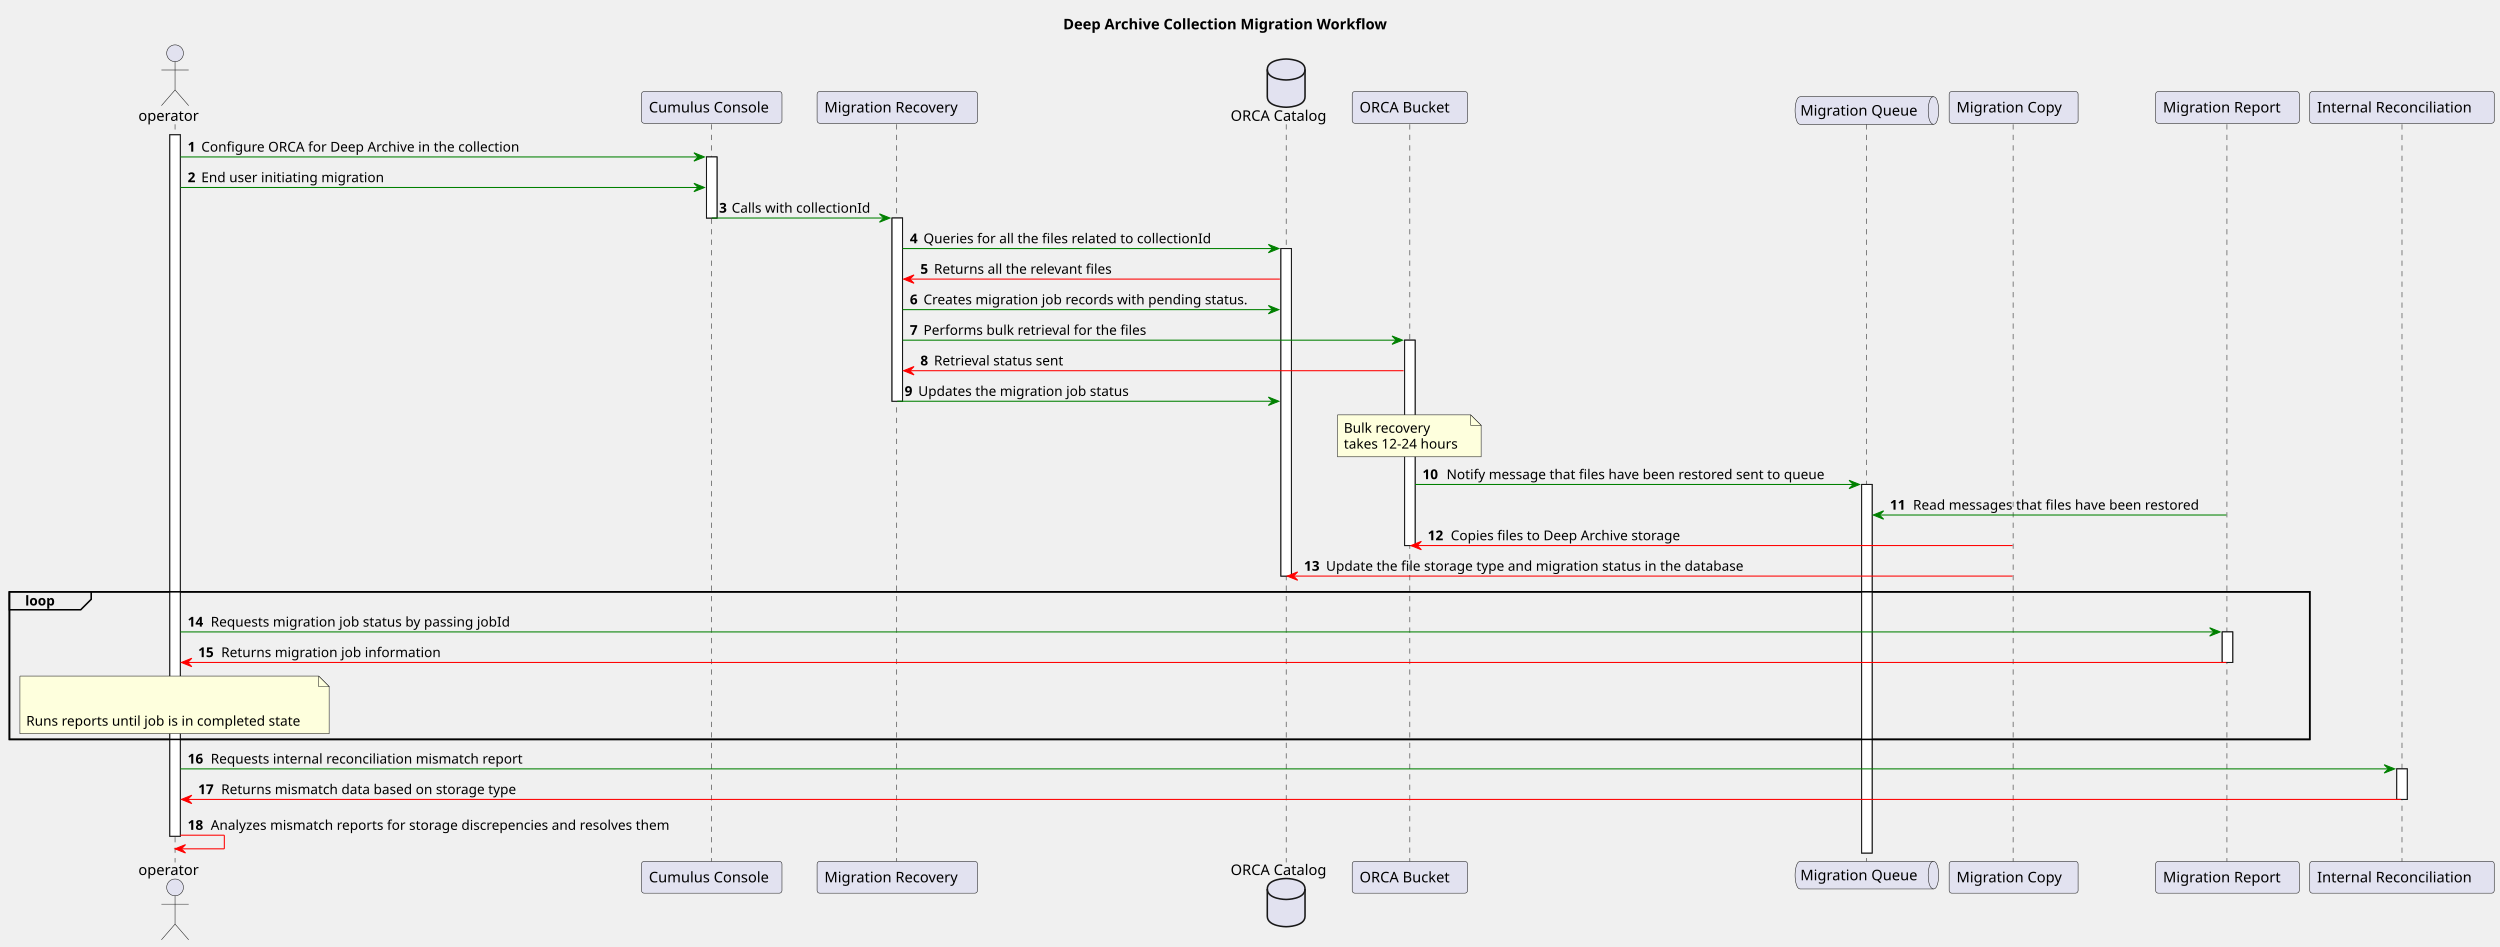
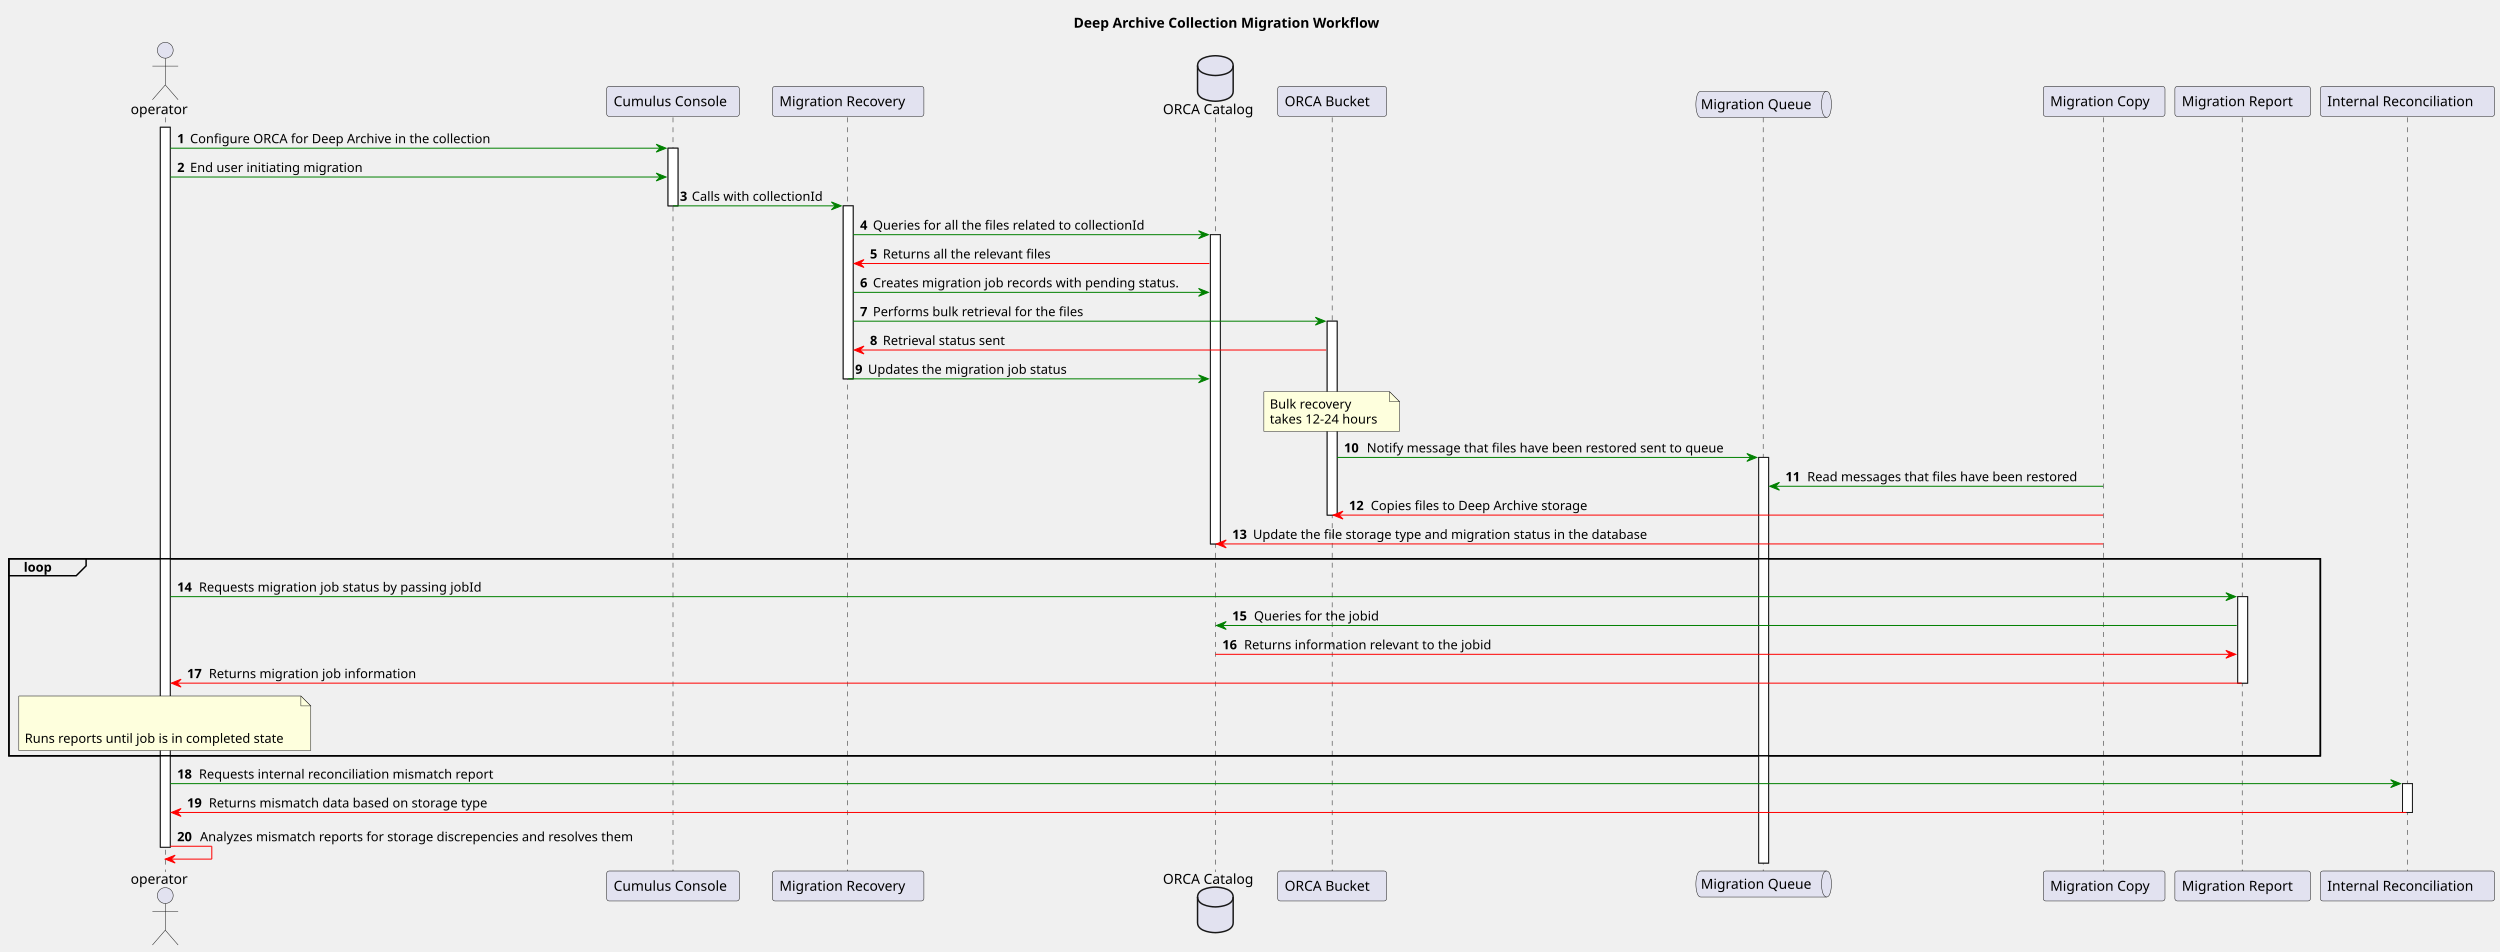
- <svg xmlns="http://www.w3.org/2000/svg" contentStyleType="text/css" height="903px" preserveAspectRatio="none" style="width:2385px;height:903px;background:#FFFFFF;" version="1.1" viewBox="0 0 2385 903" width="2385px" zoomAndPan="magnify">
+ <svg xmlns="http://www.w3.org/2000/svg" contentStyleType="text/css" height="961px" preserveAspectRatio="none" style="width:2526px;height:961px;background:#FFFFFF;" version="1.1" viewBox="0 0 2526 961" width="2526px" zoomAndPan="magnify">
  <defs />
  <g>
-     <rect height="26.297" id="_title" style="stroke:#00000000;stroke-width:1.0;fill:none;" width="365" x="1009.25" y="10" />
-     <text fill="#000000" font-family="sans-serif" font-size="14" font-weight="bold" lengthAdjust="spacing" textLength="355" x="1014.25" y="27.995">Deep Archive Collection Migration Workflow</text>
-     <rect fill="#FFFFFF" height="669.188" style="stroke:#181818;stroke-width:1.0;" width="10" x="162" y="128.594" />
-     <rect fill="#FFFFFF" height="58.266" style="stroke:#181818;stroke-width:1.0;" width="10" x="674" y="149.727" />
-     <rect fill="#FFFFFF" height="174.797" style="stroke:#181818;stroke-width:1.0;" width="10" x="851" y="207.992" />
-     <rect fill="#FFFFFF" height="312.461" style="stroke:#181818;stroke-width:1.0;" width="10" x="1222" y="237.125" />
-     <rect fill="#FFFFFF" height="195.93" style="stroke:#181818;stroke-width:1.0;" width="10" x="1340" y="324.523" />
-     <rect fill="#FFFFFF" height="351.594" style="stroke:#181818;stroke-width:1.0;" width="10" x="1776" y="462.188" />
-     <rect fill="#FFFFFF" height="29.133" style="stroke:#181818;stroke-width:1.0;" width="10" x="2120" y="602.852" />
-     <rect fill="#FFFFFF" height="29.133" style="stroke:#181818;stroke-width:1.0;" width="10" x="2286.5" y="733.516" />
-     <rect height="140.797" style="stroke:#000000;stroke-width:1.5;fill:none;" width="2194.5" x="9" y="564.586" />
-     <line style="stroke:#181818;stroke-width:0.5;fill:none;stroke-dasharray:5.0,5.0;" x1="167" x2="167" y1="118.594" y2="822.781" />
-     <line style="stroke:#181818;stroke-width:0.5;fill:none;stroke-dasharray:5.0,5.0;" x1="679" x2="679" y1="118.594" y2="822.781" />
-     <line style="stroke:#181818;stroke-width:0.5;fill:none;stroke-dasharray:5.0,5.0;" x1="855.5" x2="855.5" y1="118.594" y2="822.781" />
-     <line style="stroke:#181818;stroke-width:0.5;fill:none;stroke-dasharray:5.0,5.0;" x1="1227" x2="1227" y1="118.594" y2="822.781" />
-     <line style="stroke:#181818;stroke-width:0.5;fill:none;stroke-dasharray:5.0,5.0;" x1="1345" x2="1345" y1="118.594" y2="822.781" />
-     <line style="stroke:#181818;stroke-width:0.5;fill:none;stroke-dasharray:5.0,5.0;" x1="1780.5" x2="1780.5" y1="118.594" y2="822.781" />
-     <line style="stroke:#181818;stroke-width:0.5;fill:none;stroke-dasharray:5.0,5.0;" x1="1920.5" x2="1920.5" y1="118.594" y2="822.781" />
-     <line style="stroke:#181818;stroke-width:0.5;fill:none;stroke-dasharray:5.0,5.0;" x1="2124.5" x2="2124.5" y1="118.594" y2="822.781" />
-     <line style="stroke:#181818;stroke-width:0.5;fill:none;stroke-dasharray:5.0,5.0;" x1="2291.5" x2="2291.5" y1="118.594" y2="822.781" />
+     <rect height="26.297" id="_title" style="stroke:#00000000;stroke-width:1.0;fill:none;" width="365" x="1079.75" y="10" />
+     <text fill="#000000" font-family="sans-serif" font-size="14" font-weight="bold" lengthAdjust="spacing" textLength="355" x="1084.75" y="27.995">Deep Archive Collection Migration Workflow</text>
+     <rect fill="#FFFFFF" height="727.453" style="stroke:#181818;stroke-width:1.0;" width="10" x="162" y="128.594" />
+     <rect fill="#FFFFFF" height="58.266" style="stroke:#181818;stroke-width:1.0;" width="10" x="675" y="149.727" />
+     <rect fill="#FFFFFF" height="174.797" style="stroke:#181818;stroke-width:1.0;" width="10" x="852" y="207.992" />
+     <rect fill="#FFFFFF" height="312.461" style="stroke:#181818;stroke-width:1.0;" width="10" x="1223" y="237.125" />
+     <rect fill="#FFFFFF" height="195.93" style="stroke:#181818;stroke-width:1.0;" width="10" x="1341" y="324.523" />
+     <rect fill="#FFFFFF" height="409.859" style="stroke:#181818;stroke-width:1.0;" width="10" x="1777" y="462.188" />
+     <rect fill="#FFFFFF" height="87.398" style="stroke:#181818;stroke-width:1.0;" width="10" x="2261" y="602.852" />
+     <rect fill="#FFFFFF" height="29.133" style="stroke:#181818;stroke-width:1.0;" width="10" x="2427.5" y="791.781" />
+     <rect height="199.062" style="stroke:#000000;stroke-width:1.5;fill:none;" width="2335.5" x="9" y="564.586" />
+     <line style="stroke:#181818;stroke-width:0.5;fill:none;stroke-dasharray:5.0,5.0;" x1="167" x2="167" y1="118.594" y2="881.047" />
+     <line style="stroke:#181818;stroke-width:0.5;fill:none;stroke-dasharray:5.0,5.0;" x1="680" x2="680" y1="118.594" y2="881.047" />
+     <line style="stroke:#181818;stroke-width:0.5;fill:none;stroke-dasharray:5.0,5.0;" x1="856.5" x2="856.5" y1="118.594" y2="881.047" />
+     <line style="stroke:#181818;stroke-width:0.5;fill:none;stroke-dasharray:5.0,5.0;" x1="1228" x2="1228" y1="118.594" y2="881.047" />
+     <line style="stroke:#181818;stroke-width:0.5;fill:none;stroke-dasharray:5.0,5.0;" x1="1346" x2="1346" y1="118.594" y2="881.047" />
+     <line style="stroke:#181818;stroke-width:0.5;fill:none;stroke-dasharray:5.0,5.0;" x1="1781.5" x2="1781.5" y1="118.594" y2="881.047" />
+     <line style="stroke:#181818;stroke-width:0.5;fill:none;stroke-dasharray:5.0,5.0;" x1="2125.5" x2="2125.5" y1="118.594" y2="881.047" />
+     <line style="stroke:#181818;stroke-width:0.5;fill:none;stroke-dasharray:5.0,5.0;" x1="2265.5" x2="2265.5" y1="118.594" y2="881.047" />
+     <line style="stroke:#181818;stroke-width:0.5;fill:none;stroke-dasharray:5.0,5.0;" x1="2432.5" x2="2432.5" y1="118.594" y2="881.047" />
    <text fill="#000000" font-family="sans-serif" font-size="14" lengthAdjust="spacing" textLength="64" x="132" y="115.292">operator</text>
    <ellipse cx="167" cy="50.797" fill="#E2E2F0" rx="8" ry="8" style="stroke:#181818;stroke-width:0.5;" />
    <path d="M167,58.797 L167,85.797 M154,66.797 L180,66.797 M167,85.797 L154,100.797 M167,85.797 L180,100.797 " fill="none" style="stroke:#181818;stroke-width:0.5;" />
-     <text fill="#000000" font-family="sans-serif" font-size="14" lengthAdjust="spacing" textLength="64" x="132" y="834.776">operator</text>
-     <ellipse cx="167" cy="846.578" fill="#E2E2F0" rx="8" ry="8" style="stroke:#181818;stroke-width:0.5;" />
-     <path d="M167,854.578 L167,881.578 M154,862.578 L180,862.578 M167,881.578 L154,896.578 M167,881.578 L180,896.578 " fill="none" style="stroke:#181818;stroke-width:0.5;" />
-     <rect fill="#E2E2F0" height="30.297" rx="2.5" ry="2.5" style="stroke:#181818;stroke-width:0.5;" width="134" x="612" y="87.297" />
-     <text fill="#000000" font-family="sans-serif" font-size="14" lengthAdjust="spacing" textLength="120" x="619" y="107.292">Cumulus Console</text>
-     <rect fill="#E2E2F0" height="30.297" rx="2.5" ry="2.5" style="stroke:#181818;stroke-width:0.5;" width="134" x="612" y="821.781" />
-     <text fill="#000000" font-family="sans-serif" font-size="14" lengthAdjust="spacing" textLength="120" x="619" y="841.776">Cumulus Console</text>
-     <rect fill="#E2E2F0" height="30.297" rx="2.5" ry="2.5" style="stroke:#181818;stroke-width:0.5;" width="153" x="779.5" y="87.297" />
-     <text fill="#000000" font-family="sans-serif" font-size="14" lengthAdjust="spacing" textLength="139" x="786.5" y="107.292">Migration Recovery</text>
-     <rect fill="#E2E2F0" height="30.297" rx="2.5" ry="2.5" style="stroke:#181818;stroke-width:0.5;" width="153" x="779.5" y="821.781" />
-     <text fill="#000000" font-family="sans-serif" font-size="14" lengthAdjust="spacing" textLength="139" x="786.5" y="841.776">Migration Recovery</text>
-     <text fill="#000000" font-family="sans-serif" font-size="14" lengthAdjust="spacing" textLength="100" x="1174" y="115.292">ORCA Catalog</text>
-     <path d="M1209,66.297 C1209,56.297 1227,56.297 1227,56.297 C1227,56.297 1245,56.297 1245,66.297 L1245,92.297 C1245,102.297 1227,102.297 1227,102.297 C1227,102.297 1209,102.297 1209,92.297 L1209,66.297 " fill="#E2E2F0" style="stroke:#181818;stroke-width:1.5;" />
-     <path d="M1209,66.297 C1209,76.297 1227,76.297 1227,76.297 C1227,76.297 1245,76.297 1245,66.297 " fill="none" style="stroke:#181818;stroke-width:1.5;" />
-     <text fill="#000000" font-family="sans-serif" font-size="14" lengthAdjust="spacing" textLength="100" x="1174" y="834.776">ORCA Catalog</text>
-     <path d="M1209,848.078 C1209,838.078 1227,838.078 1227,838.078 C1227,838.078 1245,838.078 1245,848.078 L1245,874.078 C1245,884.078 1227,884.078 1227,884.078 C1227,884.078 1209,884.078 1209,874.078 L1209,848.078 " fill="#E2E2F0" style="stroke:#181818;stroke-width:1.5;" />
-     <path d="M1209,848.078 C1209,858.078 1227,858.078 1227,858.078 C1227,858.078 1245,858.078 1245,848.078 " fill="none" style="stroke:#181818;stroke-width:1.5;" />
-     <rect fill="#E2E2F0" height="30.297" rx="2.5" ry="2.5" style="stroke:#181818;stroke-width:0.5;" width="110" x="1290" y="87.297" />
-     <text fill="#000000" font-family="sans-serif" font-size="14" lengthAdjust="spacing" textLength="96" x="1297" y="107.292">ORCA Bucket</text>
-     <rect fill="#E2E2F0" height="30.297" rx="2.5" ry="2.5" style="stroke:#181818;stroke-width:0.5;" width="110" x="1290" y="821.781" />
-     <text fill="#000000" font-family="sans-serif" font-size="14" lengthAdjust="spacing" textLength="96" x="1297" y="841.776">ORCA Bucket</text>
-     <path d="M1717.5,92.297 L1844.5,92.297 C1849.5,92.297 1849.5,105.445 1849.5,105.445 C1849.5,105.445 1849.5,118.594 1844.5,118.594 L1717.5,118.594 C1712.5,118.594 1712.5,105.445 1712.5,105.445 C1712.5,105.445 1712.5,92.297 1717.5,92.297 " fill="#E2E2F0" style="stroke:#181818;stroke-width:0.5;" />
-     <path d="M1844.5,92.297 C1839.5,92.297 1839.5,105.445 1839.5,105.445 C1839.5,118.594 1844.5,118.594 1844.5,118.594 " fill="none" style="stroke:#181818;stroke-width:0.5;" />
-     <text fill="#000000" font-family="sans-serif" font-size="14" lengthAdjust="spacing" textLength="117" x="1717.5" y="110.292">Migration Queue</text>
-     <path d="M1717.5,821.781 L1844.5,821.781 C1849.5,821.781 1849.5,834.93 1849.5,834.93 C1849.5,834.93 1849.5,848.078 1844.5,848.078 L1717.5,848.078 C1712.5,848.078 1712.5,834.93 1712.5,834.93 C1712.5,834.93 1712.5,821.781 1717.5,821.781 " fill="#E2E2F0" style="stroke:#181818;stroke-width:0.5;" />
-     <path d="M1844.5,821.781 C1839.5,821.781 1839.5,834.93 1839.5,834.93 C1839.5,848.078 1844.5,848.078 1844.5,848.078 " fill="none" style="stroke:#181818;stroke-width:0.5;" />
-     <text fill="#000000" font-family="sans-serif" font-size="14" lengthAdjust="spacing" textLength="117" x="1717.5" y="839.776">Migration Queue</text>
-     <rect fill="#E2E2F0" height="30.297" rx="2.5" ry="2.5" style="stroke:#181818;stroke-width:0.5;" width="123" x="1859.5" y="87.297" />
-     <text fill="#000000" font-family="sans-serif" font-size="14" lengthAdjust="spacing" textLength="109" x="1866.5" y="107.292">Migration Copy</text>
-     <rect fill="#E2E2F0" height="30.297" rx="2.5" ry="2.5" style="stroke:#181818;stroke-width:0.5;" width="123" x="1859.5" y="821.781" />
-     <text fill="#000000" font-family="sans-serif" font-size="14" lengthAdjust="spacing" textLength="109" x="1866.5" y="841.776">Migration Copy</text>
-     <rect fill="#E2E2F0" height="30.297" rx="2.5" ry="2.5" style="stroke:#181818;stroke-width:0.5;" width="137" x="2056.5" y="87.297" />
-     <text fill="#000000" font-family="sans-serif" font-size="14" lengthAdjust="spacing" textLength="123" x="2063.5" y="107.292">Migration Report</text>
-     <rect fill="#E2E2F0" height="30.297" rx="2.5" ry="2.5" style="stroke:#181818;stroke-width:0.5;" width="137" x="2056.5" y="821.781" />
-     <text fill="#000000" font-family="sans-serif" font-size="14" lengthAdjust="spacing" textLength="123" x="2063.5" y="841.776">Migration Report</text>
-     <rect fill="#E2E2F0" height="30.297" rx="2.5" ry="2.5" style="stroke:#181818;stroke-width:0.5;" width="176" x="2203.5" y="87.297" />
-     <text fill="#000000" font-family="sans-serif" font-size="14" lengthAdjust="spacing" textLength="162" x="2210.5" y="107.292">Internal Reconciliation</text>
-     <rect fill="#E2E2F0" height="30.297" rx="2.5" ry="2.5" style="stroke:#181818;stroke-width:0.5;" width="176" x="2203.5" y="821.781" />
-     <text fill="#000000" font-family="sans-serif" font-size="14" lengthAdjust="spacing" textLength="162" x="2210.5" y="841.776">Internal Reconciliation</text>
-     <rect fill="#FFFFFF" height="669.188" style="stroke:#181818;stroke-width:1.0;" width="10" x="162" y="128.594" />
-     <rect fill="#FFFFFF" height="58.266" style="stroke:#181818;stroke-width:1.0;" width="10" x="674" y="149.727" />
-     <rect fill="#FFFFFF" height="174.797" style="stroke:#181818;stroke-width:1.0;" width="10" x="851" y="207.992" />
-     <rect fill="#FFFFFF" height="312.461" style="stroke:#181818;stroke-width:1.0;" width="10" x="1222" y="237.125" />
-     <rect fill="#FFFFFF" height="195.93" style="stroke:#181818;stroke-width:1.0;" width="10" x="1340" y="324.523" />
-     <rect fill="#FFFFFF" height="351.594" style="stroke:#181818;stroke-width:1.0;" width="10" x="1776" y="462.188" />
-     <rect fill="#FFFFFF" height="29.133" style="stroke:#181818;stroke-width:1.0;" width="10" x="2120" y="602.852" />
-     <rect fill="#FFFFFF" height="29.133" style="stroke:#181818;stroke-width:1.0;" width="10" x="2286.5" y="733.516" />
-     <polygon fill="#008000" points="662,145.727,672,149.727,662,153.727,666,149.727" style="stroke:#008000;stroke-width:1.0;" />
-     <line style="stroke:#008000;stroke-width:1.0;" x1="172" x2="668" y1="149.727" y2="149.727" />
+     <text fill="#000000" font-family="sans-serif" font-size="14" lengthAdjust="spacing" textLength="64" x="132" y="893.042">operator</text>
+     <ellipse cx="167" cy="904.844" fill="#E2E2F0" rx="8" ry="8" style="stroke:#181818;stroke-width:0.5;" />
+     <path d="M167,912.844 L167,939.844 M154,920.844 L180,920.844 M167,939.844 L154,954.844 M167,939.844 L180,954.844 " fill="none" style="stroke:#181818;stroke-width:0.5;" />
+     <rect fill="#E2E2F0" height="30.297" rx="2.5" ry="2.5" style="stroke:#181818;stroke-width:0.5;" width="134" x="613" y="87.297" />
+     <text fill="#000000" font-family="sans-serif" font-size="14" lengthAdjust="spacing" textLength="120" x="620" y="107.292">Cumulus Console</text>
+     <rect fill="#E2E2F0" height="30.297" rx="2.5" ry="2.5" style="stroke:#181818;stroke-width:0.5;" width="134" x="613" y="880.047" />
+     <text fill="#000000" font-family="sans-serif" font-size="14" lengthAdjust="spacing" textLength="120" x="620" y="900.042">Cumulus Console</text>
+     <rect fill="#E2E2F0" height="30.297" rx="2.5" ry="2.5" style="stroke:#181818;stroke-width:0.5;" width="153" x="780.5" y="87.297" />
+     <text fill="#000000" font-family="sans-serif" font-size="14" lengthAdjust="spacing" textLength="139" x="787.5" y="107.292">Migration Recovery</text>
+     <rect fill="#E2E2F0" height="30.297" rx="2.5" ry="2.5" style="stroke:#181818;stroke-width:0.5;" width="153" x="780.5" y="880.047" />
+     <text fill="#000000" font-family="sans-serif" font-size="14" lengthAdjust="spacing" textLength="139" x="787.5" y="900.042">Migration Recovery</text>
+     <text fill="#000000" font-family="sans-serif" font-size="14" lengthAdjust="spacing" textLength="100" x="1175" y="115.292">ORCA Catalog</text>
+     <path d="M1210,66.297 C1210,56.297 1228,56.297 1228,56.297 C1228,56.297 1246,56.297 1246,66.297 L1246,92.297 C1246,102.297 1228,102.297 1228,102.297 C1228,102.297 1210,102.297 1210,92.297 L1210,66.297 " fill="#E2E2F0" style="stroke:#181818;stroke-width:1.5;" />
+     <path d="M1210,66.297 C1210,76.297 1228,76.297 1228,76.297 C1228,76.297 1246,76.297 1246,66.297 " fill="none" style="stroke:#181818;stroke-width:1.5;" />
+     <text fill="#000000" font-family="sans-serif" font-size="14" lengthAdjust="spacing" textLength="100" x="1175" y="893.042">ORCA Catalog</text>
+     <path d="M1210,906.344 C1210,896.344 1228,896.344 1228,896.344 C1228,896.344 1246,896.344 1246,906.344 L1246,932.344 C1246,942.344 1228,942.344 1228,942.344 C1228,942.344 1210,942.344 1210,932.344 L1210,906.344 " fill="#E2E2F0" style="stroke:#181818;stroke-width:1.5;" />
+     <path d="M1210,906.344 C1210,916.344 1228,916.344 1228,916.344 C1228,916.344 1246,916.344 1246,906.344 " fill="none" style="stroke:#181818;stroke-width:1.5;" />
+     <rect fill="#E2E2F0" height="30.297" rx="2.5" ry="2.5" style="stroke:#181818;stroke-width:0.5;" width="110" x="1291" y="87.297" />
+     <text fill="#000000" font-family="sans-serif" font-size="14" lengthAdjust="spacing" textLength="96" x="1298" y="107.292">ORCA Bucket</text>
+     <rect fill="#E2E2F0" height="30.297" rx="2.5" ry="2.5" style="stroke:#181818;stroke-width:0.5;" width="110" x="1291" y="880.047" />
+     <text fill="#000000" font-family="sans-serif" font-size="14" lengthAdjust="spacing" textLength="96" x="1298" y="900.042">ORCA Bucket</text>
+     <path d="M1718.5,92.297 L1845.5,92.297 C1850.5,92.297 1850.5,105.445 1850.5,105.445 C1850.5,105.445 1850.5,118.594 1845.5,118.594 L1718.5,118.594 C1713.5,118.594 1713.5,105.445 1713.5,105.445 C1713.5,105.445 1713.5,92.297 1718.5,92.297 " fill="#E2E2F0" style="stroke:#181818;stroke-width:0.5;" />
+     <path d="M1845.5,92.297 C1840.5,92.297 1840.5,105.445 1840.5,105.445 C1840.5,118.594 1845.5,118.594 1845.5,118.594 " fill="none" style="stroke:#181818;stroke-width:0.5;" />
+     <text fill="#000000" font-family="sans-serif" font-size="14" lengthAdjust="spacing" textLength="117" x="1718.5" y="110.292">Migration Queue</text>
+     <path d="M1718.5,880.047 L1845.5,880.047 C1850.5,880.047 1850.5,893.195 1850.5,893.195 C1850.5,893.195 1850.5,906.344 1845.5,906.344 L1718.5,906.344 C1713.5,906.344 1713.5,893.195 1713.5,893.195 C1713.5,893.195 1713.5,880.047 1718.5,880.047 " fill="#E2E2F0" style="stroke:#181818;stroke-width:0.5;" />
+     <path d="M1845.5,880.047 C1840.5,880.047 1840.5,893.195 1840.5,893.195 C1840.5,906.344 1845.5,906.344 1845.5,906.344 " fill="none" style="stroke:#181818;stroke-width:0.5;" />
+     <text fill="#000000" font-family="sans-serif" font-size="14" lengthAdjust="spacing" textLength="117" x="1718.5" y="898.042">Migration Queue</text>
+     <rect fill="#E2E2F0" height="30.297" rx="2.5" ry="2.5" style="stroke:#181818;stroke-width:0.5;" width="123" x="2064.5" y="87.297" />
+     <text fill="#000000" font-family="sans-serif" font-size="14" lengthAdjust="spacing" textLength="109" x="2071.5" y="107.292">Migration Copy</text>
+     <rect fill="#E2E2F0" height="30.297" rx="2.5" ry="2.5" style="stroke:#181818;stroke-width:0.5;" width="123" x="2064.5" y="880.047" />
+     <text fill="#000000" font-family="sans-serif" font-size="14" lengthAdjust="spacing" textLength="109" x="2071.5" y="900.042">Migration Copy</text>
+     <rect fill="#E2E2F0" height="30.297" rx="2.5" ry="2.5" style="stroke:#181818;stroke-width:0.5;" width="137" x="2197.5" y="87.297" />
+     <text fill="#000000" font-family="sans-serif" font-size="14" lengthAdjust="spacing" textLength="123" x="2204.5" y="107.292">Migration Report</text>
+     <rect fill="#E2E2F0" height="30.297" rx="2.5" ry="2.5" style="stroke:#181818;stroke-width:0.5;" width="137" x="2197.5" y="880.047" />
+     <text fill="#000000" font-family="sans-serif" font-size="14" lengthAdjust="spacing" textLength="123" x="2204.5" y="900.042">Migration Report</text>
+     <rect fill="#E2E2F0" height="30.297" rx="2.5" ry="2.5" style="stroke:#181818;stroke-width:0.5;" width="176" x="2344.5" y="87.297" />
+     <text fill="#000000" font-family="sans-serif" font-size="14" lengthAdjust="spacing" textLength="162" x="2351.5" y="107.292">Internal Reconciliation</text>
+     <rect fill="#E2E2F0" height="30.297" rx="2.5" ry="2.5" style="stroke:#181818;stroke-width:0.5;" width="176" x="2344.5" y="880.047" />
+     <text fill="#000000" font-family="sans-serif" font-size="14" lengthAdjust="spacing" textLength="162" x="2351.5" y="900.042">Internal Reconciliation</text>
+     <rect fill="#FFFFFF" height="727.453" style="stroke:#181818;stroke-width:1.0;" width="10" x="162" y="128.594" />
+     <rect fill="#FFFFFF" height="58.266" style="stroke:#181818;stroke-width:1.0;" width="10" x="675" y="149.727" />
+     <rect fill="#FFFFFF" height="174.797" style="stroke:#181818;stroke-width:1.0;" width="10" x="852" y="207.992" />
+     <rect fill="#FFFFFF" height="312.461" style="stroke:#181818;stroke-width:1.0;" width="10" x="1223" y="237.125" />
+     <rect fill="#FFFFFF" height="195.93" style="stroke:#181818;stroke-width:1.0;" width="10" x="1341" y="324.523" />
+     <rect fill="#FFFFFF" height="409.859" style="stroke:#181818;stroke-width:1.0;" width="10" x="1777" y="462.188" />
+     <rect fill="#FFFFFF" height="87.398" style="stroke:#181818;stroke-width:1.0;" width="10" x="2261" y="602.852" />
+     <rect fill="#FFFFFF" height="29.133" style="stroke:#181818;stroke-width:1.0;" width="10" x="2427.5" y="791.781" />
+     <polygon fill="#008000" points="663,145.727,673,149.727,663,153.727,667,149.727" style="stroke:#008000;stroke-width:1.0;" />
+     <line style="stroke:#008000;stroke-width:1.0;" x1="172" x2="669" y1="149.727" y2="149.727" />
    <text fill="#000000" font-family="sans-serif" font-size="13" font-weight="bold" lengthAdjust="spacing" textLength="9" x="179" y="144.661">1</text>
    <text fill="#000000" font-family="sans-serif" font-size="13" lengthAdjust="spacing" textLength="319" x="192" y="144.661">Configure ORCA for Deep Archive in the collection</text>
-     <polygon fill="#008000" points="662,174.859,672,178.859,662,182.859,666,178.859" style="stroke:#008000;stroke-width:1.0;" />
-     <line style="stroke:#008000;stroke-width:1.0;" x1="172" x2="668" y1="178.859" y2="178.859" />
+     <polygon fill="#008000" points="663,174.859,673,178.859,663,182.859,667,178.859" style="stroke:#008000;stroke-width:1.0;" />
+     <line style="stroke:#008000;stroke-width:1.0;" x1="172" x2="669" y1="178.859" y2="178.859" />
    <text fill="#000000" font-family="sans-serif" font-size="13" font-weight="bold" lengthAdjust="spacing" textLength="9" x="179" y="173.793">2</text>
    <text fill="#000000" font-family="sans-serif" font-size="13" lengthAdjust="spacing" textLength="179" x="192" y="173.793">End user initiating migration</text>
-     <polygon fill="#008000" points="839,203.992,849,207.992,839,211.992,843,207.992" style="stroke:#008000;stroke-width:1.0;" />
-     <line style="stroke:#008000;stroke-width:1.0;" x1="679" x2="845" y1="207.992" y2="207.992" />
-     <text fill="#000000" font-family="sans-serif" font-size="13" font-weight="bold" lengthAdjust="spacing" textLength="8" x="686" y="202.926">3</text>
-     <text fill="#000000" font-family="sans-serif" font-size="13" lengthAdjust="spacing" textLength="136" x="698" y="202.926">Calls with collectionId</text>
-     <polygon fill="#008000" points="1210,233.125,1220,237.125,1210,241.125,1214,237.125" style="stroke:#008000;stroke-width:1.0;" />
-     <line style="stroke:#008000;stroke-width:1.0;" x1="861" x2="1216" y1="237.125" y2="237.125" />
-     <text fill="#000000" font-family="sans-serif" font-size="13" font-weight="bold" lengthAdjust="spacing" textLength="9" x="868" y="232.059">4</text>
-     <text fill="#000000" font-family="sans-serif" font-size="13" lengthAdjust="spacing" textLength="285" x="881" y="232.059">Queries for all the files related to collectionId</text>
-     <polygon fill="#FF0000" points="872,262.258,862,266.258,872,270.258,868,266.258" style="stroke:#FF0000;stroke-width:1.0;" />
-     <line style="stroke:#FF0000;stroke-width:1.0;" x1="866" x2="1221" y1="266.258" y2="266.258" />
-     <text fill="#000000" font-family="sans-serif" font-size="13" font-weight="bold" lengthAdjust="spacing" textLength="9" x="878" y="261.192">5</text>
-     <text fill="#000000" font-family="sans-serif" font-size="13" lengthAdjust="spacing" textLength="180" x="891" y="261.192">Returns all the relevant files</text>
-     <polygon fill="#008000" points="1210,291.391,1220,295.391,1210,299.391,1214,295.391" style="stroke:#008000;stroke-width:1.0;" />
-     <line style="stroke:#008000;stroke-width:1.0;" x1="861" x2="1216" y1="295.391" y2="295.391" />
-     <text fill="#000000" font-family="sans-serif" font-size="13" font-weight="bold" lengthAdjust="spacing" textLength="9" x="868" y="290.325">6</text>
-     <text fill="#000000" font-family="sans-serif" font-size="13" lengthAdjust="spacing" textLength="324" x="881" y="290.325">Creates migration job records with pending status.</text>
-     <polygon fill="#008000" points="1328,320.523,1338,324.523,1328,328.523,1332,324.523" style="stroke:#008000;stroke-width:1.0;" />
-     <line style="stroke:#008000;stroke-width:1.0;" x1="861" x2="1334" y1="324.523" y2="324.523" />
-     <text fill="#000000" font-family="sans-serif" font-size="13" font-weight="bold" lengthAdjust="spacing" textLength="9" x="868" y="319.457">7</text>
-     <text fill="#000000" font-family="sans-serif" font-size="13" lengthAdjust="spacing" textLength="223" x="881" y="319.457">Performs bulk retrieval for the files</text>
-     <polygon fill="#FF0000" points="872,349.656,862,353.656,872,357.656,868,353.656" style="stroke:#FF0000;stroke-width:1.0;" />
-     <line style="stroke:#FF0000;stroke-width:1.0;" x1="866" x2="1339" y1="353.656" y2="353.656" />
-     <text fill="#000000" font-family="sans-serif" font-size="13" font-weight="bold" lengthAdjust="spacing" textLength="9" x="878" y="348.59">8</text>
-     <text fill="#000000" font-family="sans-serif" font-size="13" lengthAdjust="spacing" textLength="133" x="891" y="348.59">Retrieval status sent</text>
-     <polygon fill="#008000" points="1210,378.789,1220,382.789,1210,386.789,1214,382.789" style="stroke:#008000;stroke-width:1.0;" />
-     <line style="stroke:#008000;stroke-width:1.0;" x1="856" x2="1216" y1="382.789" y2="382.789" />
-     <text fill="#000000" font-family="sans-serif" font-size="13" font-weight="bold" lengthAdjust="spacing" textLength="9" x="863" y="377.723">9</text>
-     <text fill="#000000" font-family="sans-serif" font-size="13" lengthAdjust="spacing" textLength="210" x="876" y="377.723">Updates the migration job status</text>
-     <path d="M1276,395.789 L1276,435.789 L1413,435.789 L1413,405.789 L1403,395.789 L1276,395.789 " fill="#FEFFDD" style="stroke:#181818;stroke-width:0.5;" />
-     <path d="M1403,395.789 L1403,405.789 L1413,405.789 L1403,395.789 " fill="#FEFFDD" style="stroke:#181818;stroke-width:0.5;" />
-     <text fill="#000000" font-family="sans-serif" font-size="13" lengthAdjust="spacing" textLength="87" x="1282" y="412.856">Bulk recovery</text>
-     <text fill="#000000" font-family="sans-serif" font-size="13" lengthAdjust="spacing" textLength="116" x="1282" y="427.989">takes 12-24 hours</text>
-     <polygon fill="#008000" points="1764,458.188,1774,462.188,1764,466.188,1768,462.188" style="stroke:#008000;stroke-width:1.0;" />
-     <line style="stroke:#008000;stroke-width:1.0;" x1="1350" x2="1770" y1="462.188" y2="462.188" />
-     <text fill="#000000" font-family="sans-serif" font-size="13" font-weight="bold" lengthAdjust="spacing" textLength="19" x="1357" y="457.122">10</text>
-     <text fill="#000000" font-family="sans-serif" font-size="13" lengthAdjust="spacing" textLength="384" x="1380" y="457.122">Notify message that files have been restored sent to queue</text>
-     <polygon fill="#008000" points="1797,487.32,1787,491.32,1797,495.32,1793,491.32" style="stroke:#008000;stroke-width:1.0;" />
-     <line style="stroke:#008000;stroke-width:1.0;" x1="1791" x2="2124" y1="491.32" y2="491.32" />
-     <text fill="#000000" font-family="sans-serif" font-size="13" font-weight="bold" lengthAdjust="spacing" textLength="18" x="1803" y="486.254">11</text>
-     <text fill="#000000" font-family="sans-serif" font-size="13" lengthAdjust="spacing" textLength="293" x="1825" y="486.254">Read messages that files have been restored</text>
-     <polygon fill="#FF0000" points="1356,516.453,1346,520.453,1356,524.453,1352,520.453" style="stroke:#FF0000;stroke-width:1.0;" />
-     <line style="stroke:#FF0000;stroke-width:1.0;" x1="1350" x2="1920" y1="520.453" y2="520.453" />
-     <text fill="#000000" font-family="sans-serif" font-size="13" font-weight="bold" lengthAdjust="spacing" textLength="18" x="1362" y="515.387">12</text>
-     <text fill="#000000" font-family="sans-serif" font-size="13" lengthAdjust="spacing" textLength="233" x="1384" y="515.387">Copies files to Deep Archive storage</text>
-     <polygon fill="#FF0000" points="1238,545.586,1228,549.586,1238,553.586,1234,549.586" style="stroke:#FF0000;stroke-width:1.0;" />
-     <line style="stroke:#FF0000;stroke-width:1.0;" x1="1232" x2="1920" y1="549.586" y2="549.586" />
-     <text fill="#000000" font-family="sans-serif" font-size="13" font-weight="bold" lengthAdjust="spacing" textLength="17" x="1244" y="544.52">13</text>
-     <text fill="#000000" font-family="sans-serif" font-size="13" lengthAdjust="spacing" textLength="421" x="1265" y="544.52">Update the file storage type and migration status in the database</text>
+     <polygon fill="#008000" points="840,203.992,850,207.992,840,211.992,844,207.992" style="stroke:#008000;stroke-width:1.0;" />
+     <line style="stroke:#008000;stroke-width:1.0;" x1="680" x2="846" y1="207.992" y2="207.992" />
+     <text fill="#000000" font-family="sans-serif" font-size="13" font-weight="bold" lengthAdjust="spacing" textLength="8" x="687" y="202.926">3</text>
+     <text fill="#000000" font-family="sans-serif" font-size="13" lengthAdjust="spacing" textLength="136" x="699" y="202.926">Calls with collectionId</text>
+     <polygon fill="#008000" points="1211,233.125,1221,237.125,1211,241.125,1215,237.125" style="stroke:#008000;stroke-width:1.0;" />
+     <line style="stroke:#008000;stroke-width:1.0;" x1="862" x2="1217" y1="237.125" y2="237.125" />
+     <text fill="#000000" font-family="sans-serif" font-size="13" font-weight="bold" lengthAdjust="spacing" textLength="9" x="869" y="232.059">4</text>
+     <text fill="#000000" font-family="sans-serif" font-size="13" lengthAdjust="spacing" textLength="285" x="882" y="232.059">Queries for all the files related to collectionId</text>
+     <polygon fill="#FF0000" points="873,262.258,863,266.258,873,270.258,869,266.258" style="stroke:#FF0000;stroke-width:1.0;" />
+     <line style="stroke:#FF0000;stroke-width:1.0;" x1="867" x2="1222" y1="266.258" y2="266.258" />
+     <text fill="#000000" font-family="sans-serif" font-size="13" font-weight="bold" lengthAdjust="spacing" textLength="9" x="879" y="261.192">5</text>
+     <text fill="#000000" font-family="sans-serif" font-size="13" lengthAdjust="spacing" textLength="180" x="892" y="261.192">Returns all the relevant files</text>
+     <polygon fill="#008000" points="1211,291.391,1221,295.391,1211,299.391,1215,295.391" style="stroke:#008000;stroke-width:1.0;" />
+     <line style="stroke:#008000;stroke-width:1.0;" x1="862" x2="1217" y1="295.391" y2="295.391" />
+     <text fill="#000000" font-family="sans-serif" font-size="13" font-weight="bold" lengthAdjust="spacing" textLength="9" x="869" y="290.325">6</text>
+     <text fill="#000000" font-family="sans-serif" font-size="13" lengthAdjust="spacing" textLength="324" x="882" y="290.325">Creates migration job records with pending status.</text>
+     <polygon fill="#008000" points="1329,320.523,1339,324.523,1329,328.523,1333,324.523" style="stroke:#008000;stroke-width:1.0;" />
+     <line style="stroke:#008000;stroke-width:1.0;" x1="862" x2="1335" y1="324.523" y2="324.523" />
+     <text fill="#000000" font-family="sans-serif" font-size="13" font-weight="bold" lengthAdjust="spacing" textLength="9" x="869" y="319.457">7</text>
+     <text fill="#000000" font-family="sans-serif" font-size="13" lengthAdjust="spacing" textLength="223" x="882" y="319.457">Performs bulk retrieval for the files</text>
+     <polygon fill="#FF0000" points="873,349.656,863,353.656,873,357.656,869,353.656" style="stroke:#FF0000;stroke-width:1.0;" />
+     <line style="stroke:#FF0000;stroke-width:1.0;" x1="867" x2="1340" y1="353.656" y2="353.656" />
+     <text fill="#000000" font-family="sans-serif" font-size="13" font-weight="bold" lengthAdjust="spacing" textLength="9" x="879" y="348.59">8</text>
+     <text fill="#000000" font-family="sans-serif" font-size="13" lengthAdjust="spacing" textLength="133" x="892" y="348.59">Retrieval status sent</text>
+     <polygon fill="#008000" points="1211,378.789,1221,382.789,1211,386.789,1215,382.789" style="stroke:#008000;stroke-width:1.0;" />
+     <line style="stroke:#008000;stroke-width:1.0;" x1="857" x2="1217" y1="382.789" y2="382.789" />
+     <text fill="#000000" font-family="sans-serif" font-size="13" font-weight="bold" lengthAdjust="spacing" textLength="9" x="864" y="377.723">9</text>
+     <text fill="#000000" font-family="sans-serif" font-size="13" lengthAdjust="spacing" textLength="210" x="877" y="377.723">Updates the migration job status</text>
+     <path d="M1277,395.789 L1277,435.789 L1414,435.789 L1414,405.789 L1404,395.789 L1277,395.789 " fill="#FEFFDD" style="stroke:#181818;stroke-width:0.5;" />
+     <path d="M1404,395.789 L1404,405.789 L1414,405.789 L1404,395.789 " fill="#FEFFDD" style="stroke:#181818;stroke-width:0.5;" />
+     <text fill="#000000" font-family="sans-serif" font-size="13" lengthAdjust="spacing" textLength="87" x="1283" y="412.856">Bulk recovery</text>
+     <text fill="#000000" font-family="sans-serif" font-size="13" lengthAdjust="spacing" textLength="116" x="1283" y="427.989">takes 12-24 hours</text>
+     <polygon fill="#008000" points="1765,458.188,1775,462.188,1765,466.188,1769,462.188" style="stroke:#008000;stroke-width:1.0;" />
+     <line style="stroke:#008000;stroke-width:1.0;" x1="1351" x2="1771" y1="462.188" y2="462.188" />
+     <text fill="#000000" font-family="sans-serif" font-size="13" font-weight="bold" lengthAdjust="spacing" textLength="19" x="1358" y="457.122">10</text>
+     <text fill="#000000" font-family="sans-serif" font-size="13" lengthAdjust="spacing" textLength="384" x="1381" y="457.122">Notify message that files have been restored sent to queue</text>
+     <polygon fill="#008000" points="1798,487.32,1788,491.32,1798,495.32,1794,491.32" style="stroke:#008000;stroke-width:1.0;" />
+     <line style="stroke:#008000;stroke-width:1.0;" x1="1792" x2="2125" y1="491.32" y2="491.32" />
+     <text fill="#000000" font-family="sans-serif" font-size="13" font-weight="bold" lengthAdjust="spacing" textLength="18" x="1804" y="486.254">11</text>
+     <text fill="#000000" font-family="sans-serif" font-size="13" lengthAdjust="spacing" textLength="293" x="1826" y="486.254">Read messages that files have been restored</text>
+     <polygon fill="#FF0000" points="1357,516.453,1347,520.453,1357,524.453,1353,520.453" style="stroke:#FF0000;stroke-width:1.0;" />
+     <line style="stroke:#FF0000;stroke-width:1.0;" x1="1351" x2="2125" y1="520.453" y2="520.453" />
+     <text fill="#000000" font-family="sans-serif" font-size="13" font-weight="bold" lengthAdjust="spacing" textLength="18" x="1363" y="515.387">12</text>
+     <text fill="#000000" font-family="sans-serif" font-size="13" lengthAdjust="spacing" textLength="233" x="1385" y="515.387">Copies files to Deep Archive storage</text>
+     <polygon fill="#FF0000" points="1239,545.586,1229,549.586,1239,553.586,1235,549.586" style="stroke:#FF0000;stroke-width:1.0;" />
+     <line style="stroke:#FF0000;stroke-width:1.0;" x1="1233" x2="2125" y1="549.586" y2="549.586" />
+     <text fill="#000000" font-family="sans-serif" font-size="13" font-weight="bold" lengthAdjust="spacing" textLength="17" x="1245" y="544.52">13</text>
+     <text fill="#000000" font-family="sans-serif" font-size="13" lengthAdjust="spacing" textLength="421" x="1266" y="544.52">Update the file storage type and migration status in the database</text>
    <path d="M9,564.586 L87,564.586 L87,571.719 L77,581.719 L9,581.719 L9,564.586 " fill="#EEEEEE" style="stroke:#000000;stroke-width:1.5;" />
-     <rect fill="none" height="140.797" style="stroke:#000000;stroke-width:1.5;" width="2194.5" x="9" y="564.586" />
+     <rect fill="none" height="199.062" style="stroke:#000000;stroke-width:1.5;" width="2335.5" x="9" y="564.586" />
    <text fill="#000000" font-family="sans-serif" font-size="13" font-weight="bold" lengthAdjust="spacing" textLength="33" x="24" y="577.653">loop</text>
-     <polygon fill="#008000" points="2108,598.852,2118,602.852,2108,606.852,2112,602.852" style="stroke:#008000;stroke-width:1.0;" />
-     <line style="stroke:#008000;stroke-width:1.0;" x1="172" x2="2114" y1="602.852" y2="602.852" />
+     <polygon fill="#008000" points="2249,598.852,2259,602.852,2249,606.852,2253,602.852" style="stroke:#008000;stroke-width:1.0;" />
+     <line style="stroke:#008000;stroke-width:1.0;" x1="172" x2="2255" y1="602.852" y2="602.852" />
    <text fill="#000000" font-family="sans-serif" font-size="13" font-weight="bold" lengthAdjust="spacing" textLength="18" x="179" y="597.786">14</text>
    <text fill="#000000" font-family="sans-serif" font-size="13" lengthAdjust="spacing" textLength="299" x="201" y="597.786">Requests migration job status by passing jobId</text>
-     <polygon fill="#FF0000" points="183,627.984,173,631.984,183,635.984,179,631.984" style="stroke:#FF0000;stroke-width:1.0;" />
-     <line style="stroke:#FF0000;stroke-width:1.0;" x1="177" x2="2124" y1="631.984" y2="631.984" />
-     <text fill="#000000" font-family="sans-serif" font-size="13" font-weight="bold" lengthAdjust="spacing" textLength="18" x="189" y="626.918">15</text>
-     <text fill="#000000" font-family="sans-serif" font-size="13" lengthAdjust="spacing" textLength="216" x="211" y="626.918">Returns migration job information</text>
-     <path d="M19,644.984 L19,699.984 L314,699.984 L314,654.984 L304,644.984 L19,644.984 " fill="#FEFFDD" style="stroke:#181818;stroke-width:0.5;" />
-     <path d="M304,644.984 L304,654.984 L314,654.984 L304,644.984 " fill="#FEFFDD" style="stroke:#181818;stroke-width:0.5;" />
-     <text fill="#000000" font-family="sans-serif" font-size="13" lengthAdjust="spacing" textLength="4" x="25" y="662.051"> </text>
-     <text fill="#000000" font-family="sans-serif" font-size="13" lengthAdjust="spacing" textLength="4" x="25" y="677.184"> </text>
-     <text fill="#000000" font-family="sans-serif" font-size="13" lengthAdjust="spacing" textLength="274" x="25" y="692.317">Runs reports until job is in completed state</text>
-     <polygon fill="#008000" points="2274.5,729.516,2284.5,733.516,2274.5,737.516,2278.5,733.516" style="stroke:#008000;stroke-width:1.0;" />
-     <line style="stroke:#008000;stroke-width:1.0;" x1="172" x2="2280.5" y1="733.516" y2="733.516" />
-     <text fill="#000000" font-family="sans-serif" font-size="13" font-weight="bold" lengthAdjust="spacing" textLength="18" x="179" y="728.45">16</text>
-     <text fill="#000000" font-family="sans-serif" font-size="13" lengthAdjust="spacing" textLength="311" x="201" y="728.45">Requests internal reconciliation mismatch report</text>
-     <polygon fill="#FF0000" points="183,758.648,173,762.648,183,766.648,179,762.648" style="stroke:#FF0000;stroke-width:1.0;" />
-     <line style="stroke:#FF0000;stroke-width:1.0;" x1="177" x2="2290.5" y1="762.648" y2="762.648" />
-     <text fill="#000000" font-family="sans-serif" font-size="13" font-weight="bold" lengthAdjust="spacing" textLength="18" x="189" y="757.582">17</text>
-     <text fill="#000000" font-family="sans-serif" font-size="13" lengthAdjust="spacing" textLength="300" x="211" y="757.582">Returns mismatch data based on storage type</text>
-     <line style="stroke:#FF0000;stroke-width:1.0;" x1="172" x2="214" y1="796.781" y2="796.781" />
-     <line style="stroke:#FF0000;stroke-width:1.0;" x1="214" x2="214" y1="796.781" y2="809.781" />
-     <line style="stroke:#FF0000;stroke-width:1.0;" x1="167" x2="214" y1="809.781" y2="809.781" />
-     <polygon fill="#FF0000" points="177,805.781,167,809.781,177,813.781,173,809.781" style="stroke:#FF0000;stroke-width:1.0;" />
-     <text fill="#000000" font-family="sans-serif" font-size="13" font-weight="bold" lengthAdjust="spacing" textLength="18" x="179" y="791.715">18</text>
-     <text fill="#000000" font-family="sans-serif" font-size="13" lengthAdjust="spacing" textLength="466" x="201" y="791.715">Analyzes mismatch reports for storage discrepencies and resolves them</text>
+     <polygon fill="#008000" points="1239,627.984,1229,631.984,1239,635.984,1235,631.984" style="stroke:#008000;stroke-width:1.0;" />
+     <line style="stroke:#008000;stroke-width:1.0;" x1="1233" x2="2260" y1="631.984" y2="631.984" />
+     <text fill="#000000" font-family="sans-serif" font-size="13" font-weight="bold" lengthAdjust="spacing" textLength="18" x="1245" y="626.918">15</text>
+     <text fill="#000000" font-family="sans-serif" font-size="13" lengthAdjust="spacing" textLength="130" x="1267" y="626.918">Queries for the jobid</text>
+     <polygon fill="#FF0000" points="2249,657.117,2259,661.117,2249,665.117,2253,661.117" style="stroke:#FF0000;stroke-width:1.0;" />
+     <line style="stroke:#FF0000;stroke-width:1.0;" x1="1228" x2="2255" y1="661.117" y2="661.117" />
+     <text fill="#000000" font-family="sans-serif" font-size="13" font-weight="bold" lengthAdjust="spacing" textLength="18" x="1235" y="656.051">16</text>
+     <text fill="#000000" font-family="sans-serif" font-size="13" lengthAdjust="spacing" textLength="261" x="1257" y="656.051">Returns information relevant to the jobid</text>
+     <polygon fill="#FF0000" points="183,686.25,173,690.25,183,694.25,179,690.25" style="stroke:#FF0000;stroke-width:1.0;" />
+     <line style="stroke:#FF0000;stroke-width:1.0;" x1="177" x2="2265" y1="690.25" y2="690.25" />
+     <text fill="#000000" font-family="sans-serif" font-size="13" font-weight="bold" lengthAdjust="spacing" textLength="18" x="189" y="685.184">17</text>
+     <text fill="#000000" font-family="sans-serif" font-size="13" lengthAdjust="spacing" textLength="216" x="211" y="685.184">Returns migration job information</text>
+     <path d="M19,703.25 L19,758.25 L314,758.25 L314,713.25 L304,703.25 L19,703.25 " fill="#FEFFDD" style="stroke:#181818;stroke-width:0.5;" />
+     <path d="M304,703.25 L304,713.25 L314,713.25 L304,703.25 " fill="#FEFFDD" style="stroke:#181818;stroke-width:0.5;" />
+     <text fill="#000000" font-family="sans-serif" font-size="13" lengthAdjust="spacing" textLength="4" x="25" y="720.317"> </text>
+     <text fill="#000000" font-family="sans-serif" font-size="13" lengthAdjust="spacing" textLength="4" x="25" y="735.45"> </text>
+     <text fill="#000000" font-family="sans-serif" font-size="13" lengthAdjust="spacing" textLength="274" x="25" y="750.582">Runs reports until job is in completed state</text>
+     <polygon fill="#008000" points="2415.5,787.781,2425.5,791.781,2415.5,795.781,2419.5,791.781" style="stroke:#008000;stroke-width:1.0;" />
+     <line style="stroke:#008000;stroke-width:1.0;" x1="172" x2="2421.5" y1="791.781" y2="791.781" />
+     <text fill="#000000" font-family="sans-serif" font-size="13" font-weight="bold" lengthAdjust="spacing" textLength="18" x="179" y="786.715">18</text>
+     <text fill="#000000" font-family="sans-serif" font-size="13" lengthAdjust="spacing" textLength="311" x="201" y="786.715">Requests internal reconciliation mismatch report</text>
+     <polygon fill="#FF0000" points="183,816.914,173,820.914,183,824.914,179,820.914" style="stroke:#FF0000;stroke-width:1.0;" />
+     <line style="stroke:#FF0000;stroke-width:1.0;" x1="177" x2="2431.5" y1="820.914" y2="820.914" />
+     <text fill="#000000" font-family="sans-serif" font-size="13" font-weight="bold" lengthAdjust="spacing" textLength="18" x="189" y="815.848">19</text>
+     <text fill="#000000" font-family="sans-serif" font-size="13" lengthAdjust="spacing" textLength="300" x="211" y="815.848">Returns mismatch data based on storage type</text>
+     <line style="stroke:#FF0000;stroke-width:1.0;" x1="172" x2="214" y1="855.047" y2="855.047" />
+     <line style="stroke:#FF0000;stroke-width:1.0;" x1="214" x2="214" y1="855.047" y2="868.047" />
+     <line style="stroke:#FF0000;stroke-width:1.0;" x1="167" x2="214" y1="868.047" y2="868.047" />
+     <polygon fill="#FF0000" points="177,864.047,167,868.047,177,872.047,173,868.047" style="stroke:#FF0000;stroke-width:1.0;" />
+     <text fill="#000000" font-family="sans-serif" font-size="13" font-weight="bold" lengthAdjust="spacing" textLength="19" x="179" y="849.981">20</text>
+     <text fill="#000000" font-family="sans-serif" font-size="13" lengthAdjust="spacing" textLength="466" x="202" y="849.981">Analyzes mismatch reports for storage discrepencies and resolves them</text>
  </g>
</svg>
